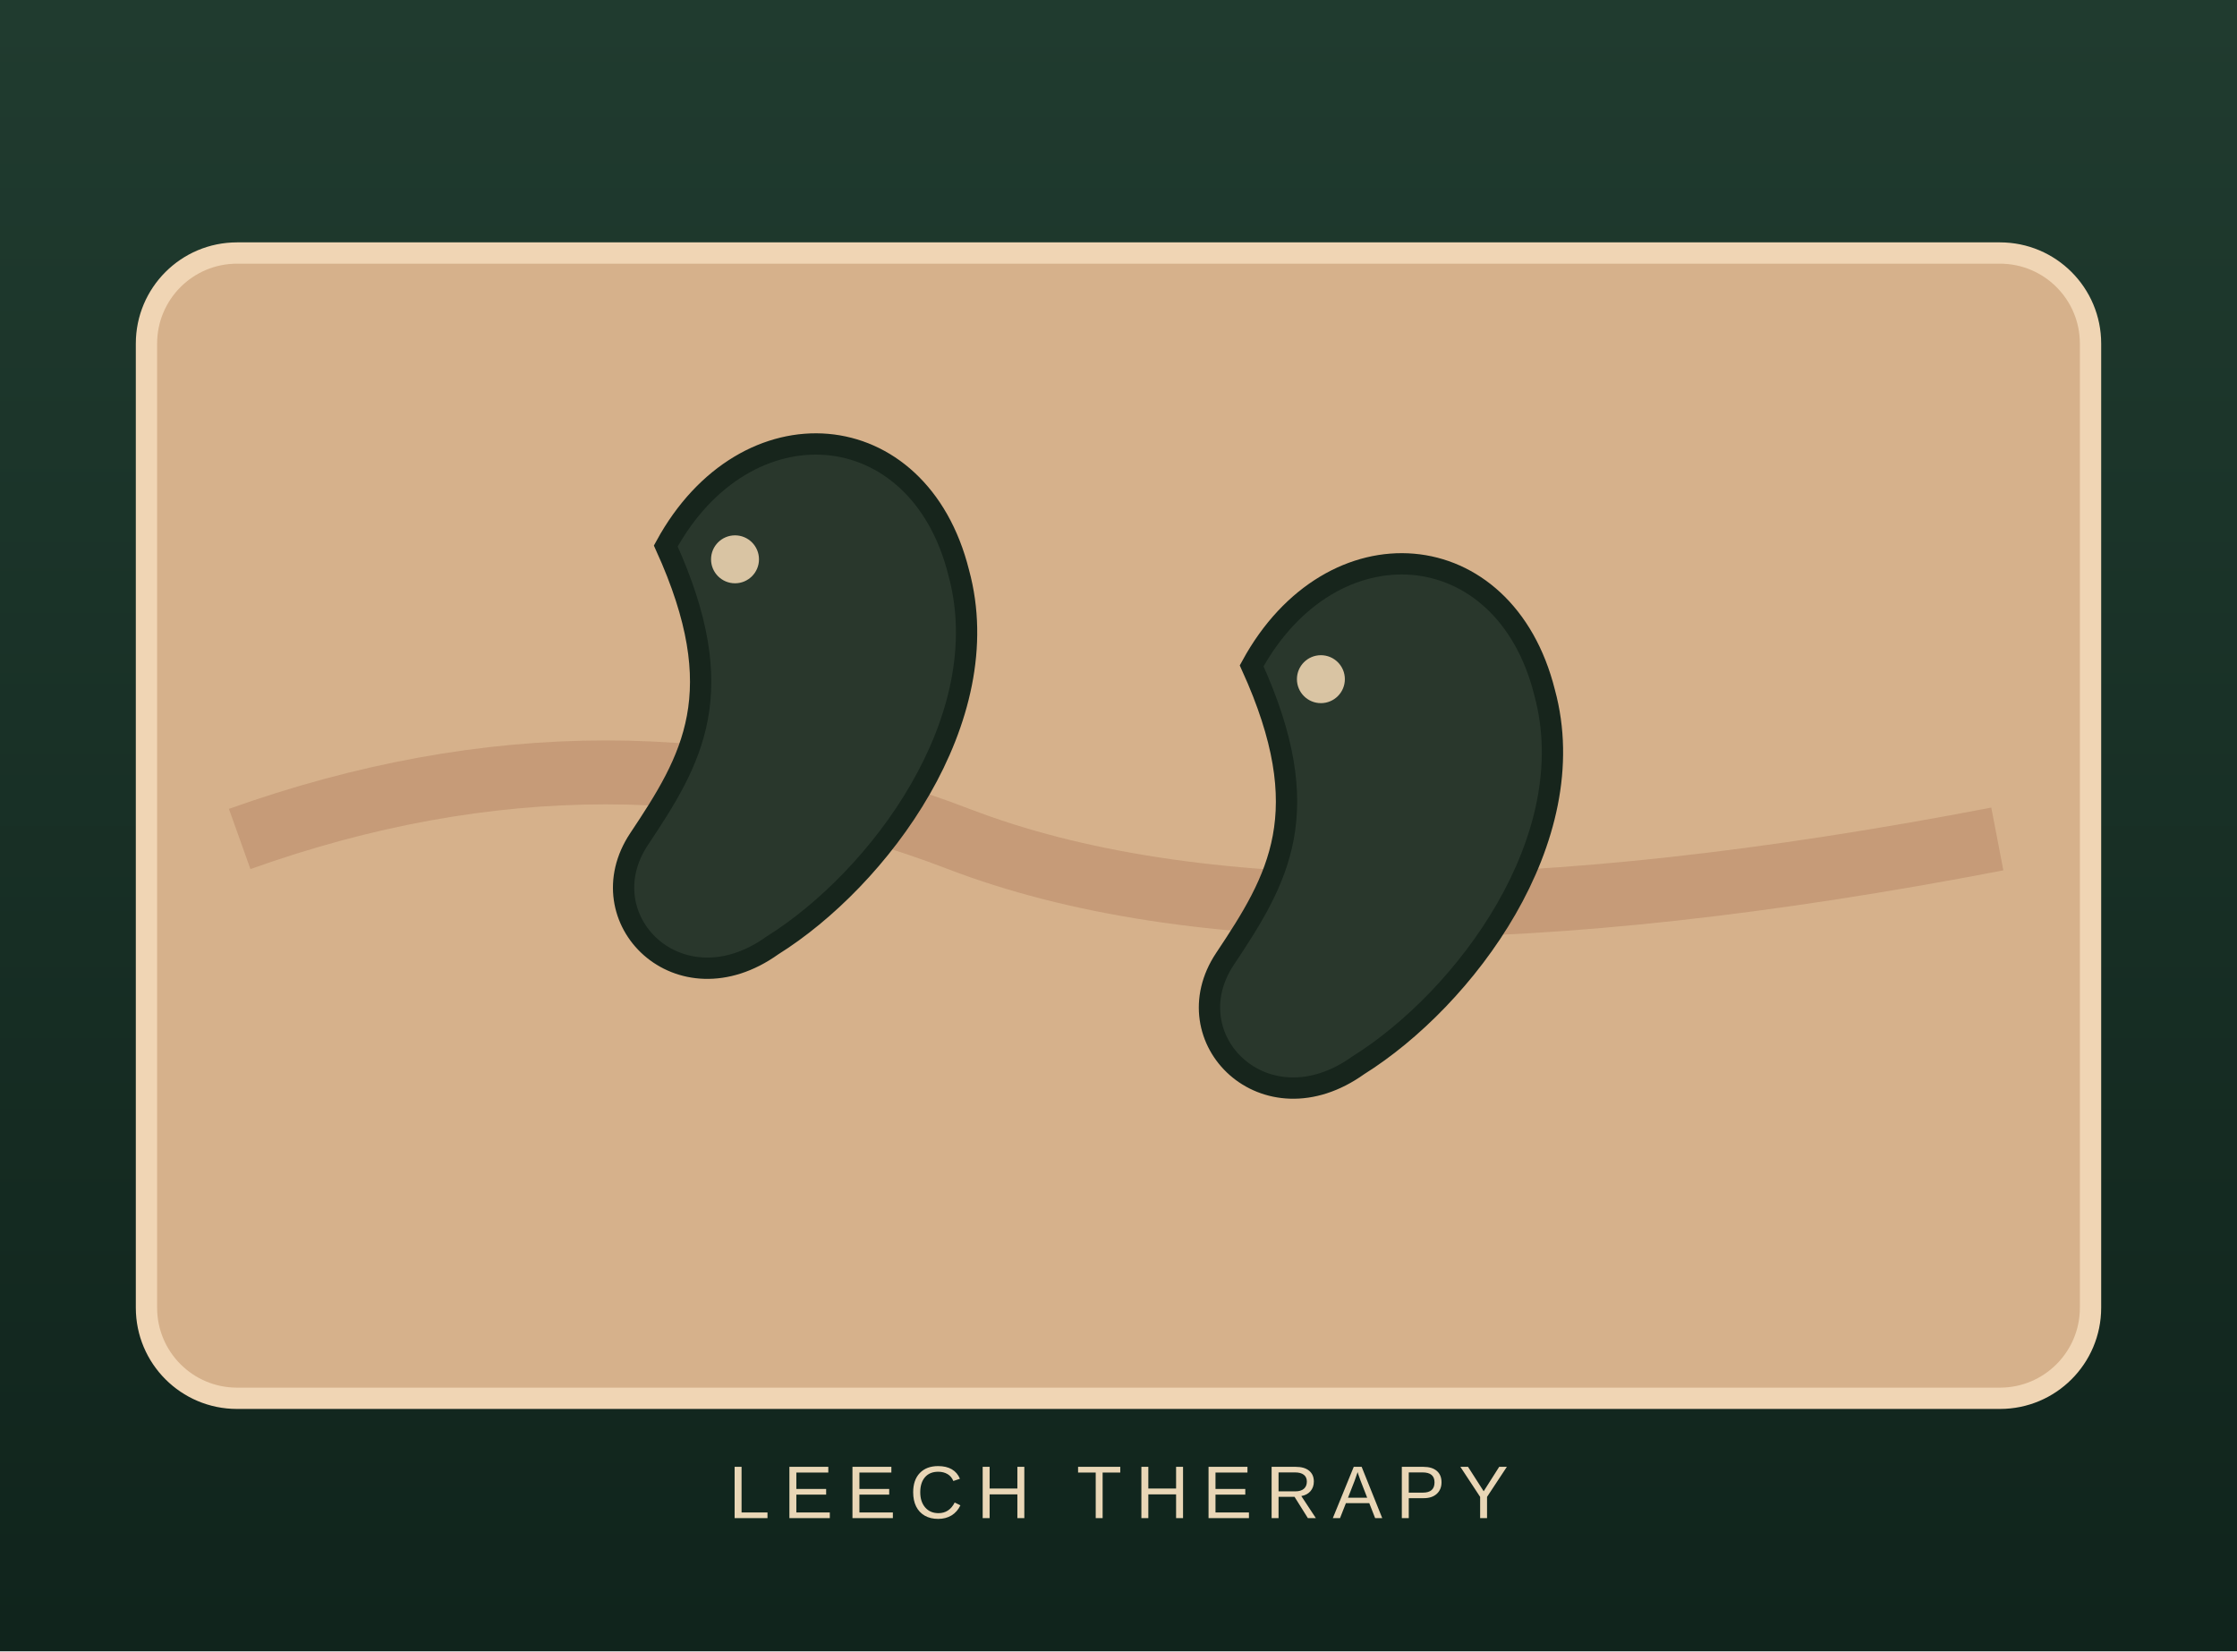
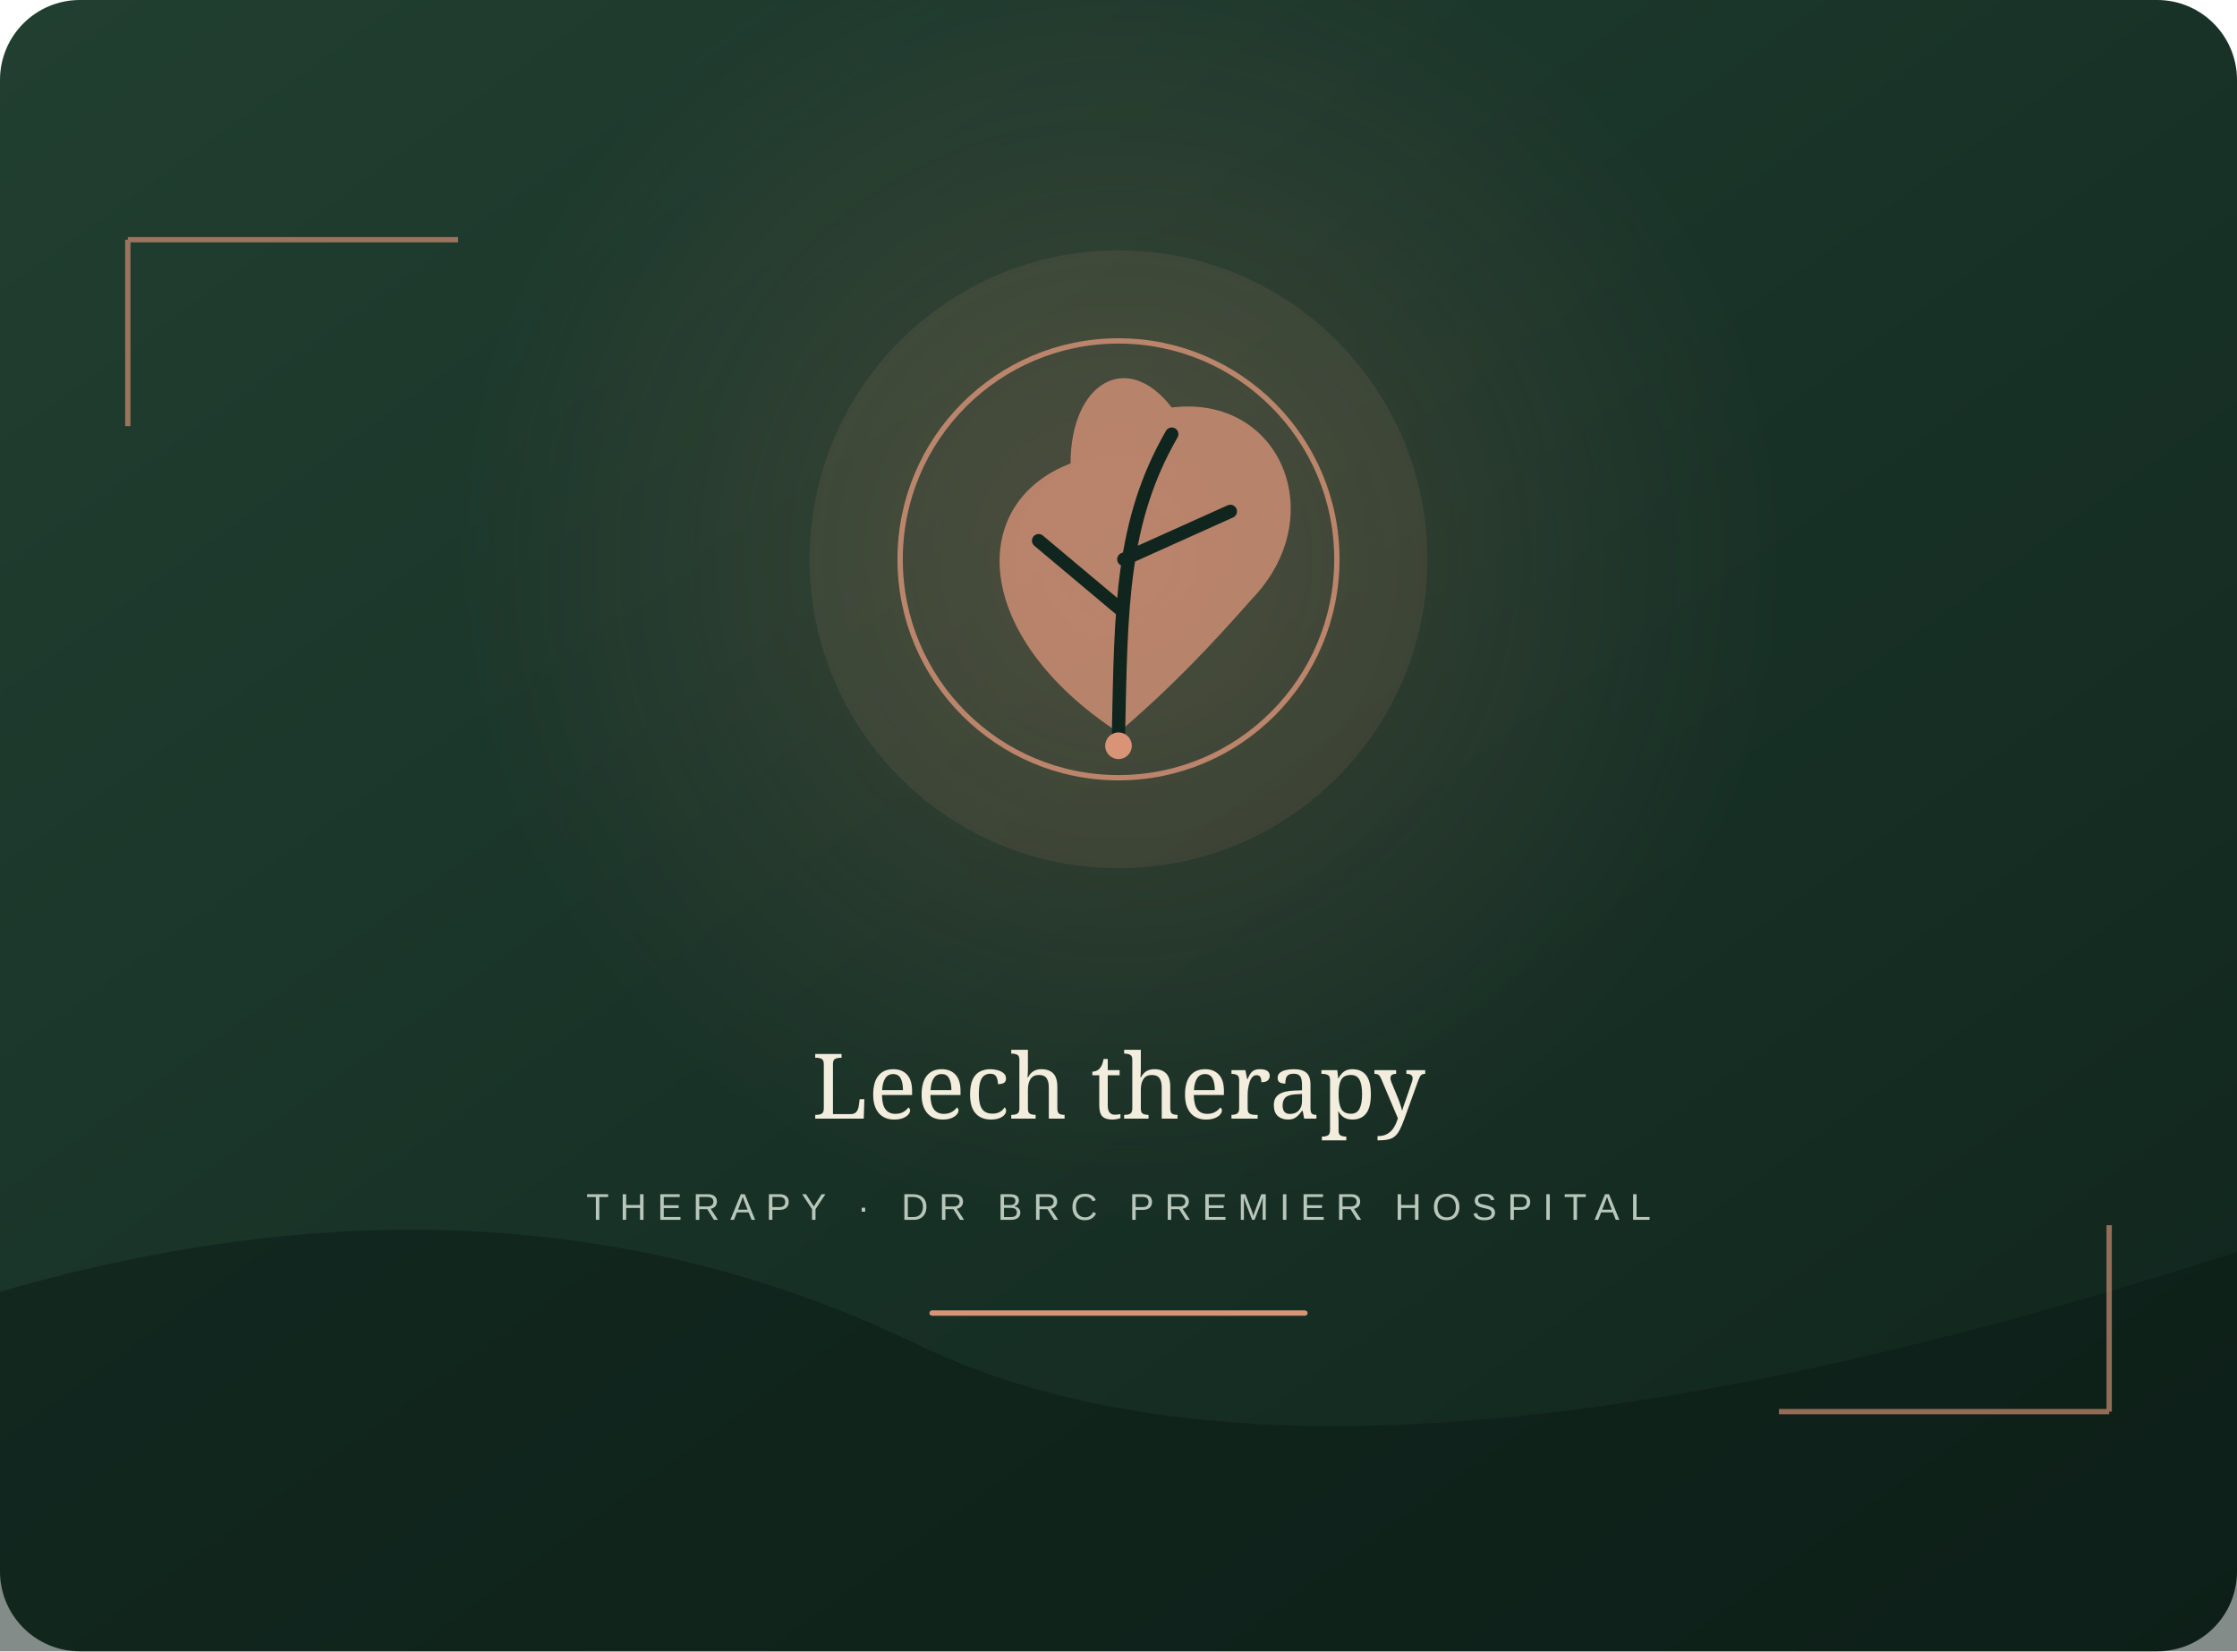
- <svg xmlns="http://www.w3.org/2000/svg" viewBox="0 0 840 620">
+ <svg xmlns="http://www.w3.org/2000/svg" width="840" height="620" viewBox="0 0 840 620" role="img" aria-label="Leech therapy illustrative artwork">
  <defs>
-     <linearGradient id="bg" x2="0" y2="1">
-       <stop stop-color="#203b2f" />
-       <stop offset="1" stop-color="#10241c" />
+     <linearGradient id="bg" x1="0" y1="0" x2="1" y2="1">
+       <stop stop-color="#213f31" />
+       <stop offset="1" stop-color="#10251d" />
    </linearGradient>
+     <radialGradient id="glow">
+       <stop stop-color="#d99478" stop-opacity=".18" />
+       <stop offset="1" stop-color="#d99478" stop-opacity="0" />
+     </radialGradient>
  </defs>
-   <rect width="840" height="620" fill="url(#bg)" />
-   <rect x="55" y="95" width="730" height="430" rx="34" fill="#d6b18b" stroke="#f0d5b4" stroke-width="8" />
-   <path d="M90 315 Q230 265 360 315 T750 315" fill="none" stroke="#b88968" stroke-width="24" opacity=".55" />
-   <g fill="#29372c" stroke="#17251c" stroke-width="8" stroke-linecap="round">
-     <path d="M250 205 C280 150 345 155 360 215 C375 270 330 330 290 355 C255 380 220 345 240 315 C260 285 275 260 250 205Z" />
-     <path d="M470 250 C500 195 565 200 580 260 C595 315 550 375 510 400 C475 425 440 390 460 360 C480 330 495 305 470 250Z" />
-   </g>
-   <g fill="#d9c4a3">
-     <circle cx="276" cy="210" r="9" />
-     <circle cx="496" cy="255" r="9" />
-   </g>
-   <text x="420" y="570" text-anchor="middle" font-family="Arial,sans-serif" font-size="28" fill="#e9d6b6" letter-spacing="5">LEECH THERAPY</text>
+   <rect width="840" height="620" rx="30" fill="url(#bg)" />
+   <circle cx="420" cy="210" r="250" fill="url(#glow)" />
+   <path d="M0 485 Q190 430 345 505 T840 470 V620 H0Z" fill="#0a1a14" opacity=".5" />
+   <path d="M48 90 H172 M48 90 V160 M792 530 H668 M792 530 V460" stroke="#d99478" stroke-width="2" opacity=".65" />
+   <circle cx="420" cy="210" r="116" fill="#d99478" opacity=".10" />
+   <circle cx="420" cy="210" r="82" fill="none" stroke="#d99478" stroke-width="2" opacity=".8" />
+   <path d="M420 275 C365 239 363 189 402 174 C402 144 423 131 440 153 C481 148 500 194 470 225 C455 242 440 258 420 275Z" fill="#d99478" opacity=".78" />
+   <path d="M420 275 C421 228 421 196 440 163 M421 229 L390 203 M422 210 L462 192" fill="none" stroke="#10251d" stroke-width="5" stroke-linecap="round" />
+   <circle cx="420" cy="280" r="5" fill="#d99478" />
+   <text x="420" y="420" fill="#f3eddd" font-family="Georgia,serif" font-size="34" text-anchor="middle">Leech therapy</text>
+   <text x="420" y="458" fill="#b9c7bb" font-family="Arial,sans-serif" font-size="14" letter-spacing="4" text-anchor="middle">THERAPY · DR BRC PREMIER HOSPITAL</text>
+   <path d="M350 493 H490" stroke="#d99478" stroke-width="2" stroke-linecap="round" />
</svg>
